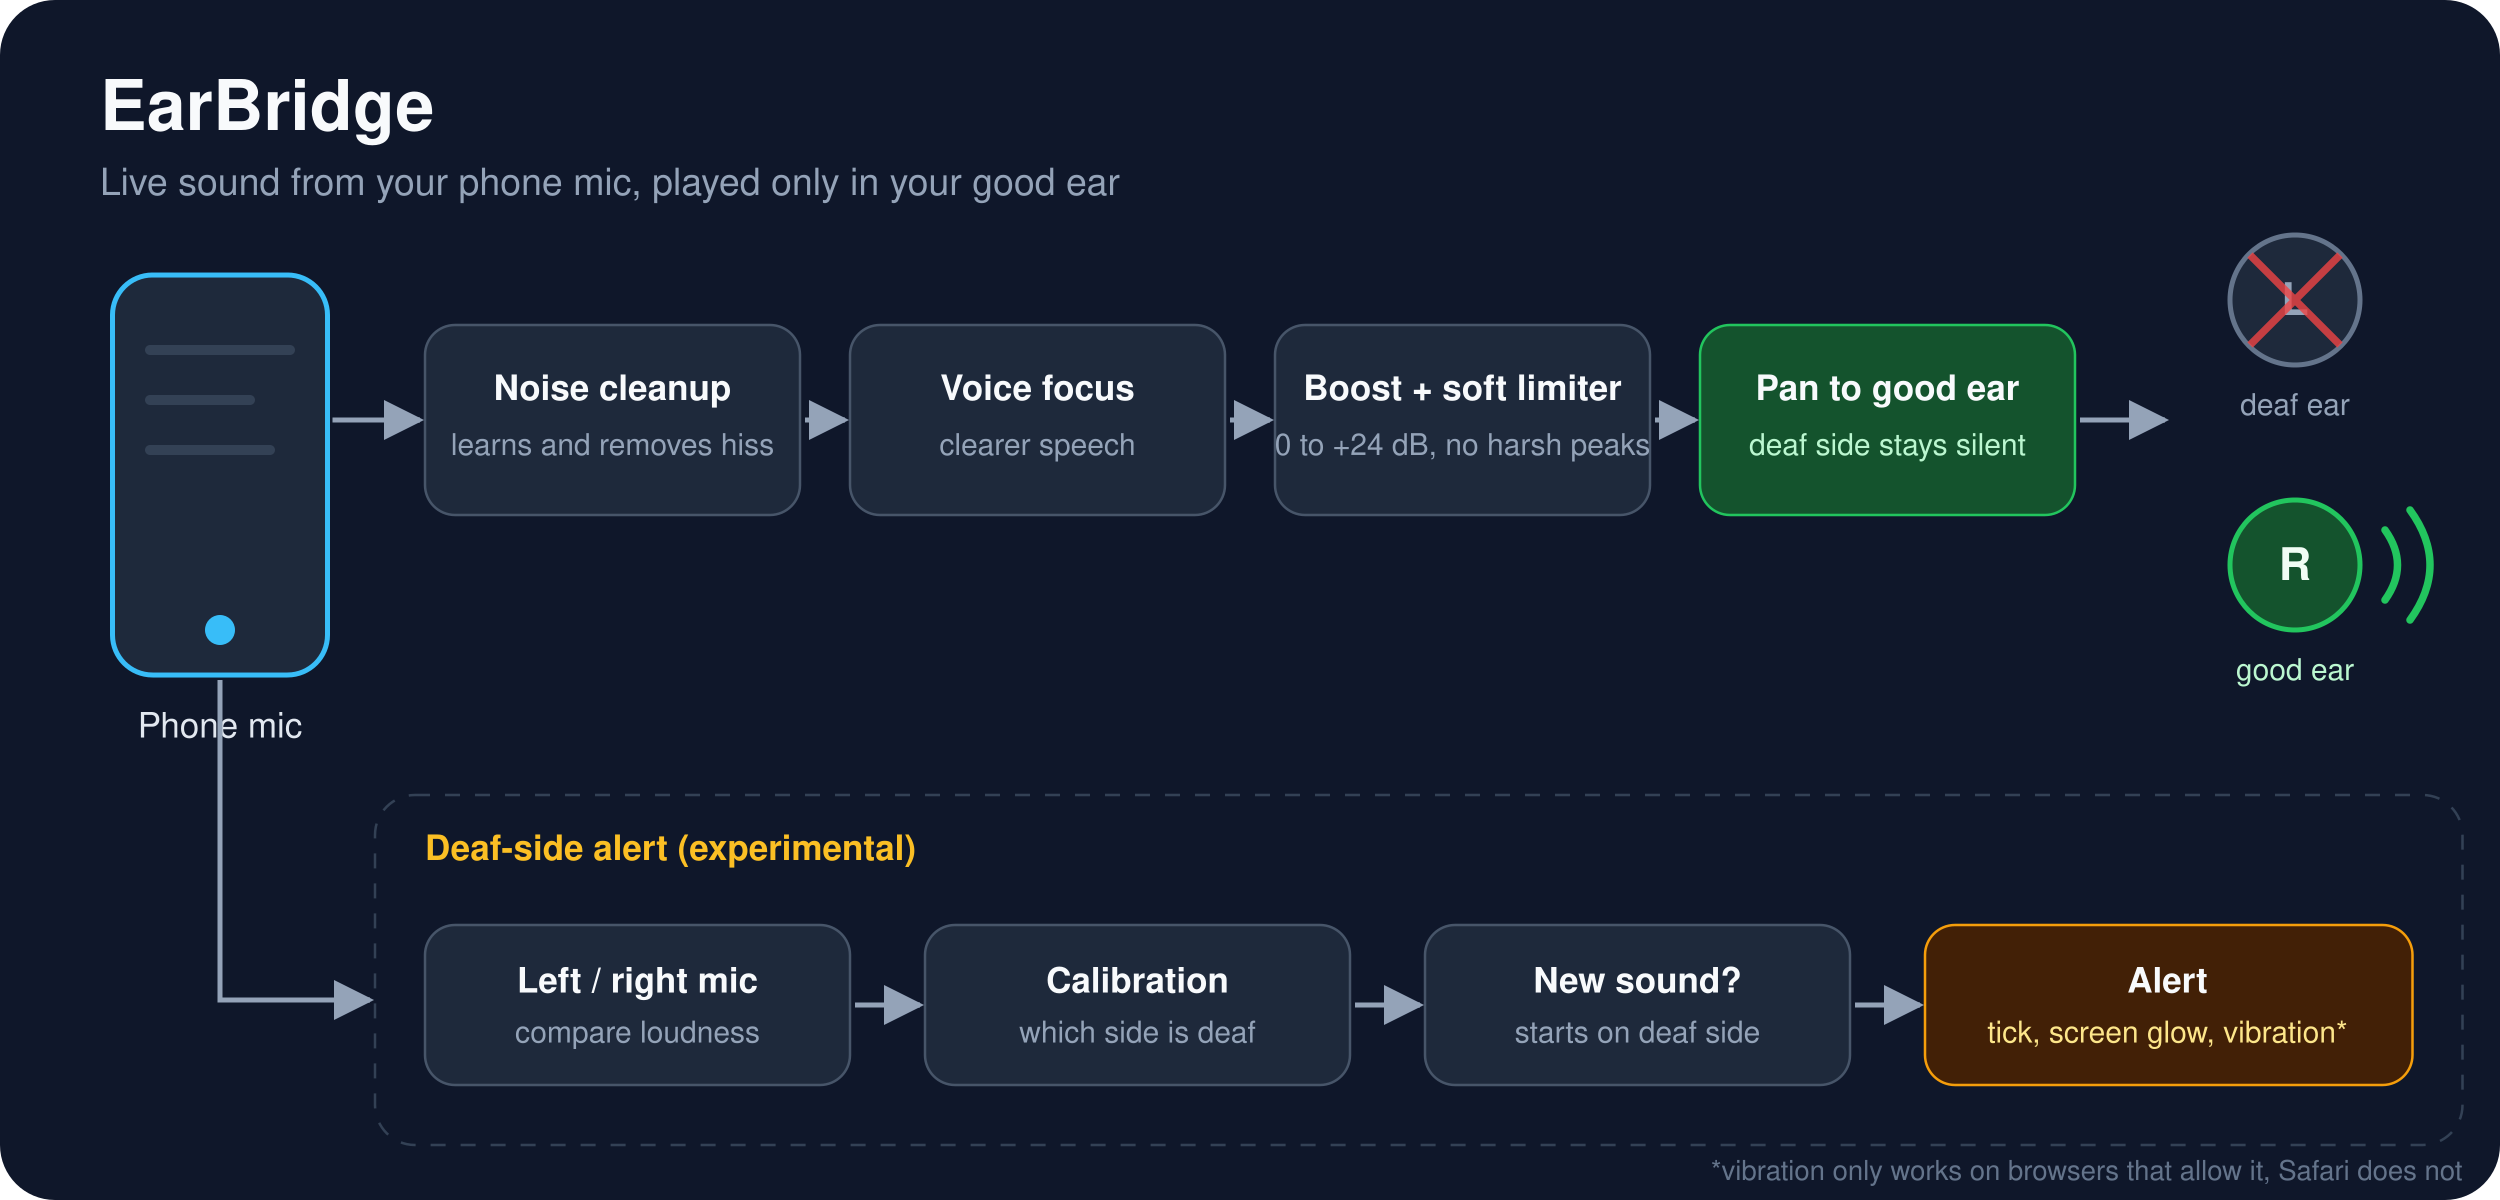
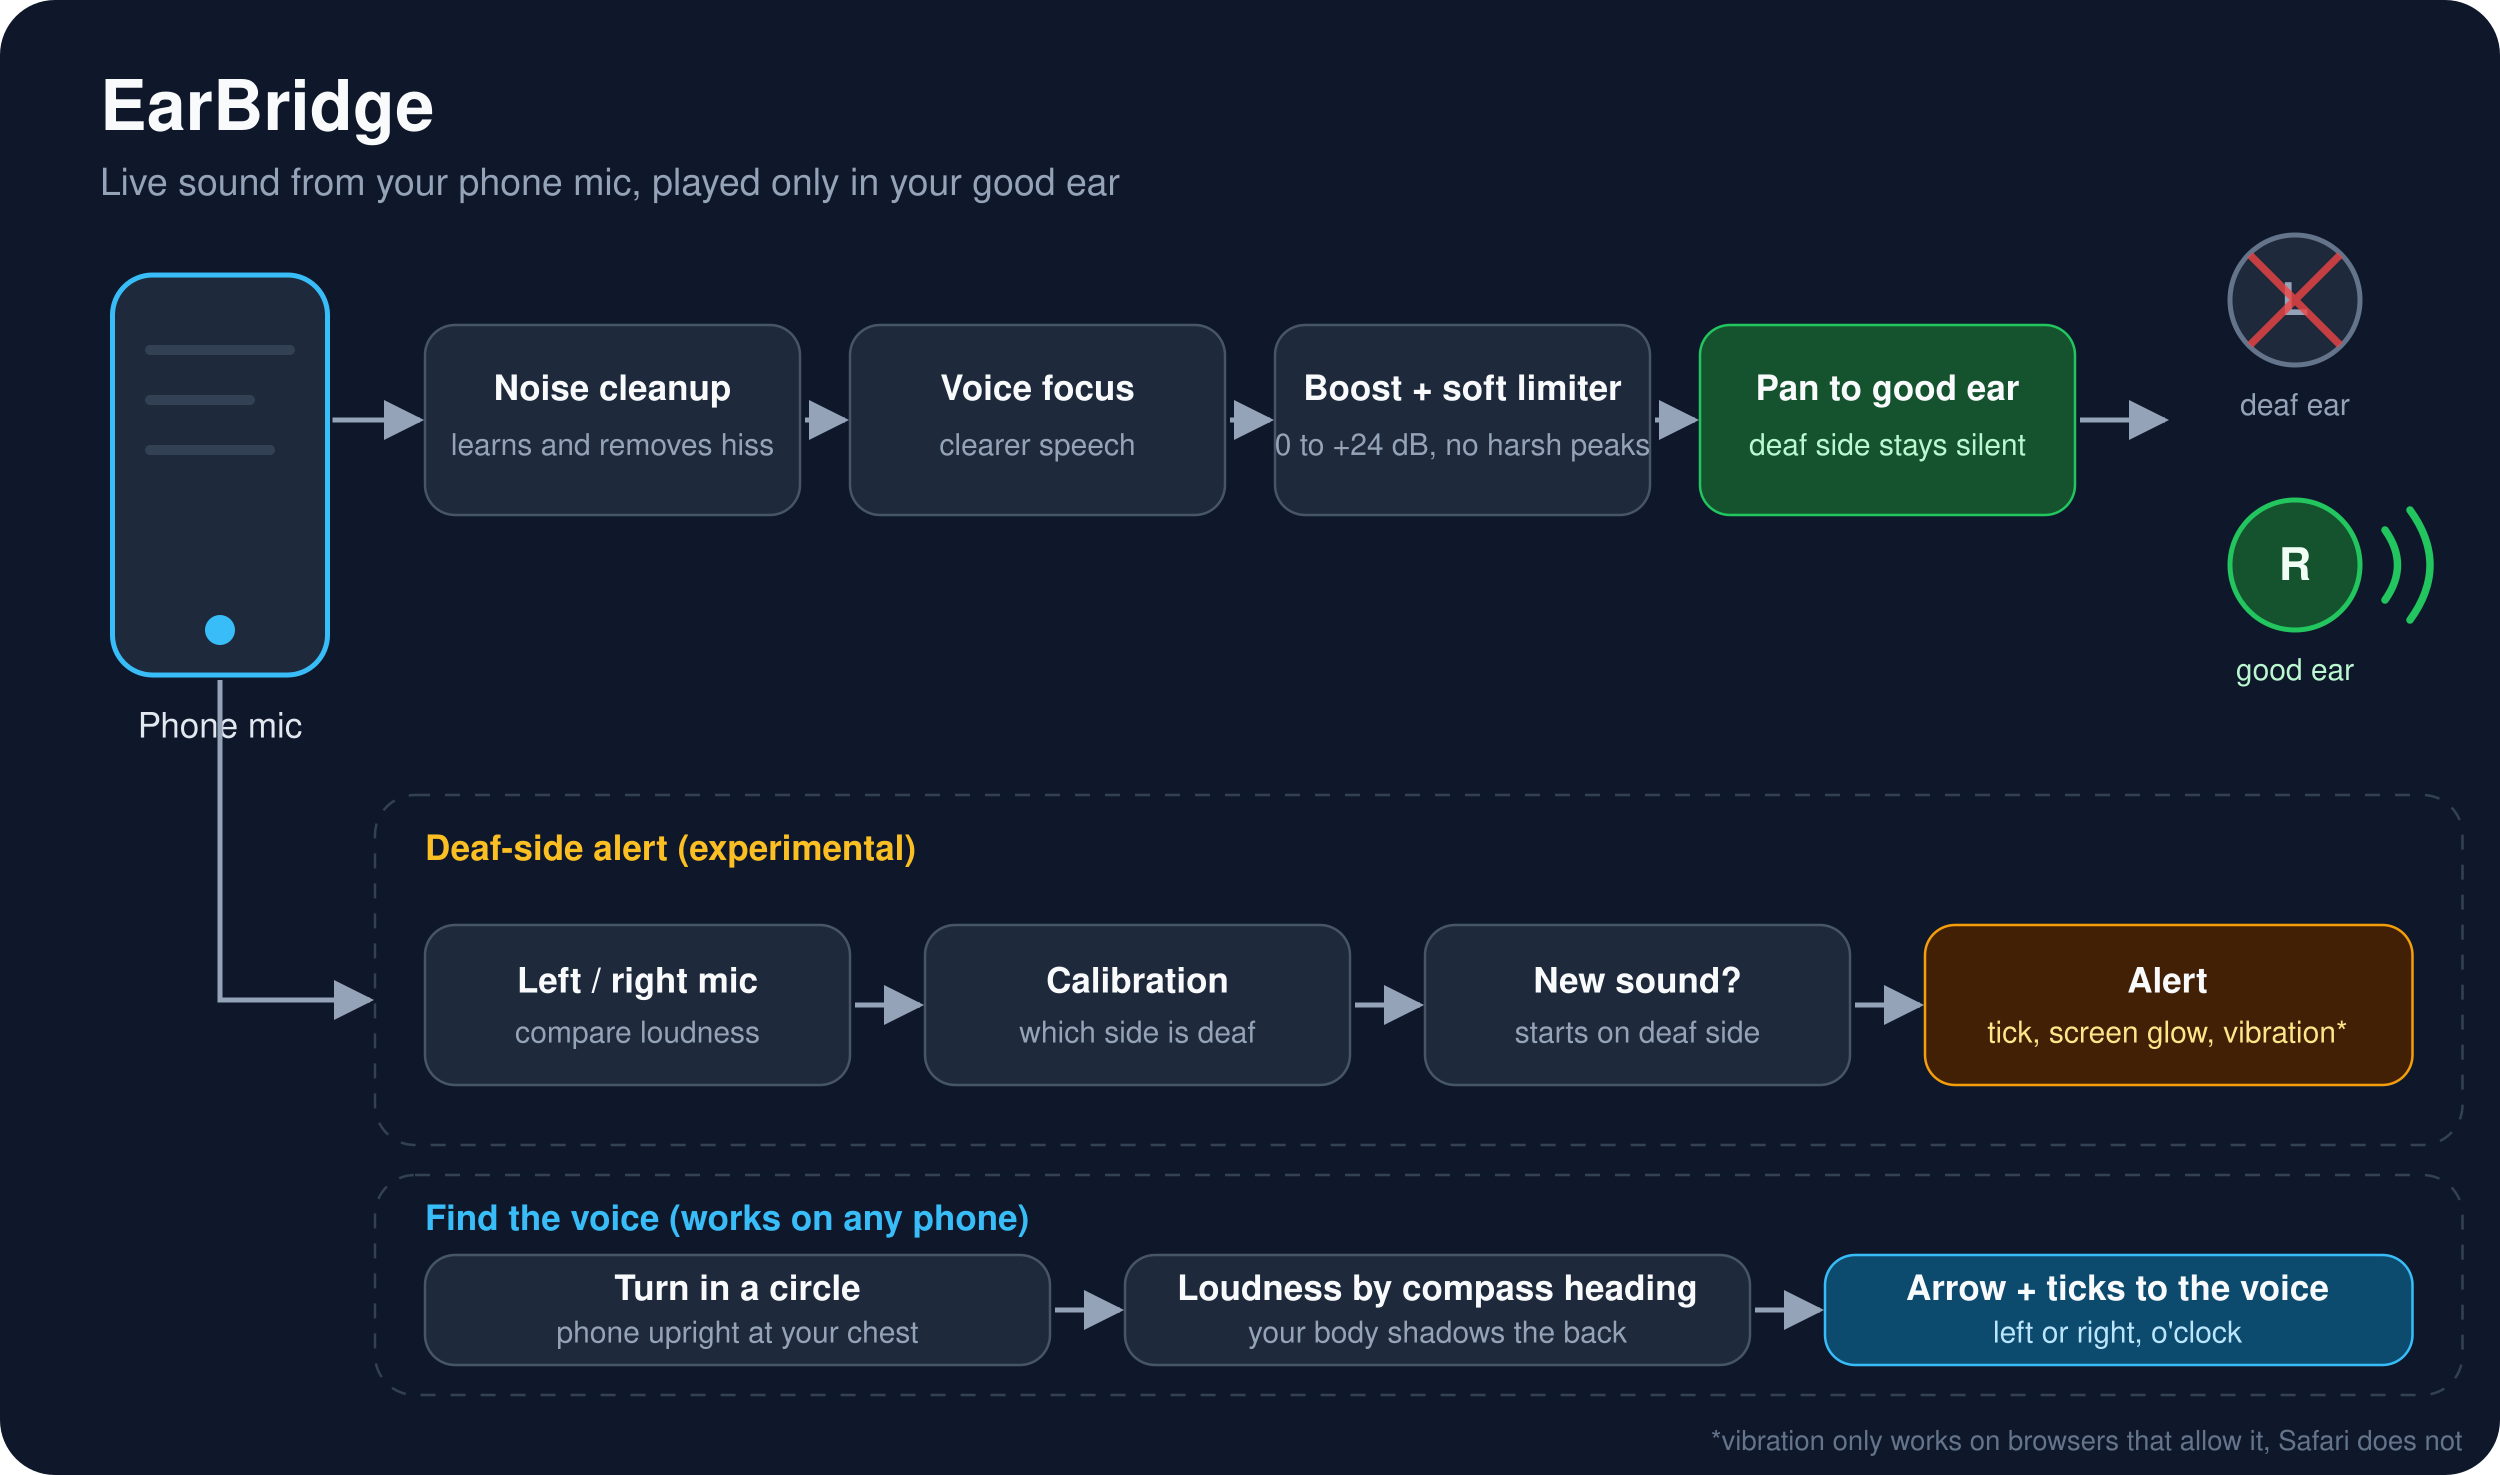
- <svg xmlns="http://www.w3.org/2000/svg" viewBox="0 0 1000 480" width="1000" height="480" font-family="-apple-system, Segoe UI, Helvetica, Arial, sans-serif">
+ <svg xmlns="http://www.w3.org/2000/svg" viewBox="0 0 1000 590" width="1000" height="590" font-family="-apple-system, Segoe UI, Helvetica, Arial, sans-serif">
  <defs>
    <marker id="a" viewBox="0 0 10 10" refX="9" refY="5" markerWidth="8" markerHeight="8" orient="auto-start-reverse">
      <path d="M0 0L10 5L0 10z" fill="#94a3b8" />
    </marker>
  </defs>
-   <rect width="1000" height="480" rx="22" fill="#0f172a" />
+   <rect width="1000" height="590" rx="22" fill="#0f172a" />
  <text x="40" y="52" fill="#f8fafc" font-size="28" font-weight="700">EarBridge</text>
  <text x="40" y="78" fill="#94a3b8" font-size="15">Live sound from your phone mic, played only in your good ear</text>
  <rect x="45" y="110" width="86" height="160" rx="16" fill="#1e293b" stroke="#38bdf8" stroke-width="2" />
  <circle cx="88" cy="252" r="6" fill="#38bdf8" />
  <path d="M60 140h56M60 160h40M60 180h48" stroke="#334155" stroke-width="4" stroke-linecap="round" />
  <text x="88" y="295" fill="#e2e8f0" font-size="14" text-anchor="middle">Phone mic</text>
  <g font-size="14" fill="#f8fafc" text-anchor="middle">
    <rect x="170" y="130" width="150" height="76" rx="12" fill="#1e293b" stroke="#475569" />
    <text x="245" y="160" font-weight="600">Noise cleanup</text>
    <text x="245" y="182" fill="#94a3b8" font-size="12">learns and removes hiss</text>
    <rect x="340" y="130" width="150" height="76" rx="12" fill="#1e293b" stroke="#475569" />
    <text x="415" y="160" font-weight="600">Voice focus</text>
    <text x="415" y="182" fill="#94a3b8" font-size="12">clearer speech</text>
    <rect x="510" y="130" width="150" height="76" rx="12" fill="#1e293b" stroke="#475569" />
    <text x="585" y="160" font-weight="600">Boost + soft limiter</text>
    <text x="585" y="182" fill="#94a3b8" font-size="12">0 to +24 dB, no harsh peaks</text>
    <rect x="680" y="130" width="150" height="76" rx="12" fill="#14532d" stroke="#22c55e" />
    <text x="755" y="160" font-weight="600">Pan to good ear</text>
    <text x="755" y="182" fill="#bbf7d0" font-size="12">deaf side stays silent</text>
  </g>
  <path d="M133 168H168" stroke="#94a3b8" stroke-width="2" marker-end="url(#a)" />
  <path d="M322 168H338" stroke="#94a3b8" stroke-width="2" marker-end="url(#a)" />
  <path d="M492 168H508" stroke="#94a3b8" stroke-width="2" marker-end="url(#a)" />
  <path d="M662 168H678" stroke="#94a3b8" stroke-width="2" marker-end="url(#a)" />
  <path d="M832 168H866" stroke="#94a3b8" stroke-width="2" marker-end="url(#a)" />
  <circle cx="918" cy="120" r="26" fill="#1e293b" stroke="#64748b" stroke-width="2" />
  <text x="918" y="126" fill="#94a3b8" font-size="18" text-anchor="middle" font-weight="700">L</text>
  <path d="M900 102L936 138M936 102L900 138" stroke="#ef4444" stroke-width="3" opacity=".8" />
  <text x="918" y="166" fill="#94a3b8" font-size="12" text-anchor="middle">deaf ear</text>
  <circle cx="918" cy="226" r="26" fill="#14532d" stroke="#22c55e" stroke-width="2" />
  <text x="918" y="232" fill="#f0fdf4" font-size="18" text-anchor="middle" font-weight="700">R</text>
  <path d="M954 212q10 14 0 28M964 204q16 22 0 44" fill="none" stroke="#22c55e" stroke-width="3" stroke-linecap="round" />
  <text x="918" y="272" fill="#bbf7d0" font-size="12" text-anchor="middle">good ear</text>
  <rect x="150" y="318" width="835" height="140" rx="16" fill="none" stroke="#334155" stroke-dasharray="6 6" />
  <text x="170" y="344" fill="#fbbf24" font-size="14" font-weight="600">Deaf-side alert (experimental)</text>
  <path d="M88 272V400H148" fill="none" stroke="#94a3b8" stroke-width="2" marker-end="url(#a)" />
  <g font-size="14" fill="#f8fafc" text-anchor="middle">
    <rect x="170" y="370" width="170" height="64" rx="12" fill="#1e293b" stroke="#475569" />
    <text x="255" y="397" font-weight="600">Left / right mic</text>
    <text x="255" y="417" fill="#94a3b8" font-size="12">compare loudness</text>
    <rect x="370" y="370" width="170" height="64" rx="12" fill="#1e293b" stroke="#475569" />
    <text x="455" y="397" font-weight="600">Calibration</text>
    <text x="455" y="417" fill="#94a3b8" font-size="12">which side is deaf</text>
    <rect x="570" y="370" width="170" height="64" rx="12" fill="#1e293b" stroke="#475569" />
    <text x="655" y="397" font-weight="600">New sound?</text>
    <text x="655" y="417" fill="#94a3b8" font-size="12">starts on deaf side</text>
    <rect x="770" y="370" width="195" height="64" rx="12" fill="#422006" stroke="#f59e0b" />
    <text x="867" y="397" font-weight="600">Alert</text>
    <text x="867" y="417" fill="#fde68a" font-size="12">tick, screen glow, vibration*</text>
  </g>
  <path d="M342 402H368" stroke="#94a3b8" stroke-width="2" marker-end="url(#a)" />
  <path d="M542 402H568" stroke="#94a3b8" stroke-width="2" marker-end="url(#a)" />
  <path d="M742 402H768" stroke="#94a3b8" stroke-width="2" marker-end="url(#a)" />
-   <text x="985" y="472" fill="#64748b" font-size="11" text-anchor="end">*vibration only works on browsers that allow it, Safari does not</text>
+   <rect x="150" y="470" width="835" height="88" rx="16" fill="none" stroke="#334155" stroke-dasharray="6 6" />
+   <text x="170" y="492" fill="#38bdf8" font-size="14" font-weight="600">Find the voice (works on any phone)</text>
+   <g font-size="14" fill="#f8fafc" text-anchor="middle">
+     <rect x="170" y="502" width="250" height="44" rx="12" fill="#1e293b" stroke="#475569" />
+     <text x="295" y="520" font-weight="600">Turn in a circle</text>
+     <text x="295" y="537" fill="#94a3b8" font-size="12">phone upright at your chest</text>
+     <rect x="450" y="502" width="250" height="44" rx="12" fill="#1e293b" stroke="#475569" />
+     <text x="575" y="520" font-weight="600">Loudness by compass heading</text>
+     <text x="575" y="537" fill="#94a3b8" font-size="12">your body shadows the back</text>
+     <rect x="730" y="502" width="235" height="44" rx="12" fill="#0c4a6e" stroke="#38bdf8" />
+     <text x="847" y="520" font-weight="600">Arrow + ticks to the voice</text>
+     <text x="847" y="537" fill="#bae6fd" font-size="12">left or right, o'clock</text>
+   </g>
+   <path d="M422 524H448" stroke="#94a3b8" stroke-width="2" marker-end="url(#a)" />
+   <path d="M702 524H728" stroke="#94a3b8" stroke-width="2" marker-end="url(#a)" />
+   <text x="985" y="580" fill="#64748b" font-size="11" text-anchor="end">*vibration only works on browsers that allow it, Safari does not</text>
</svg>
